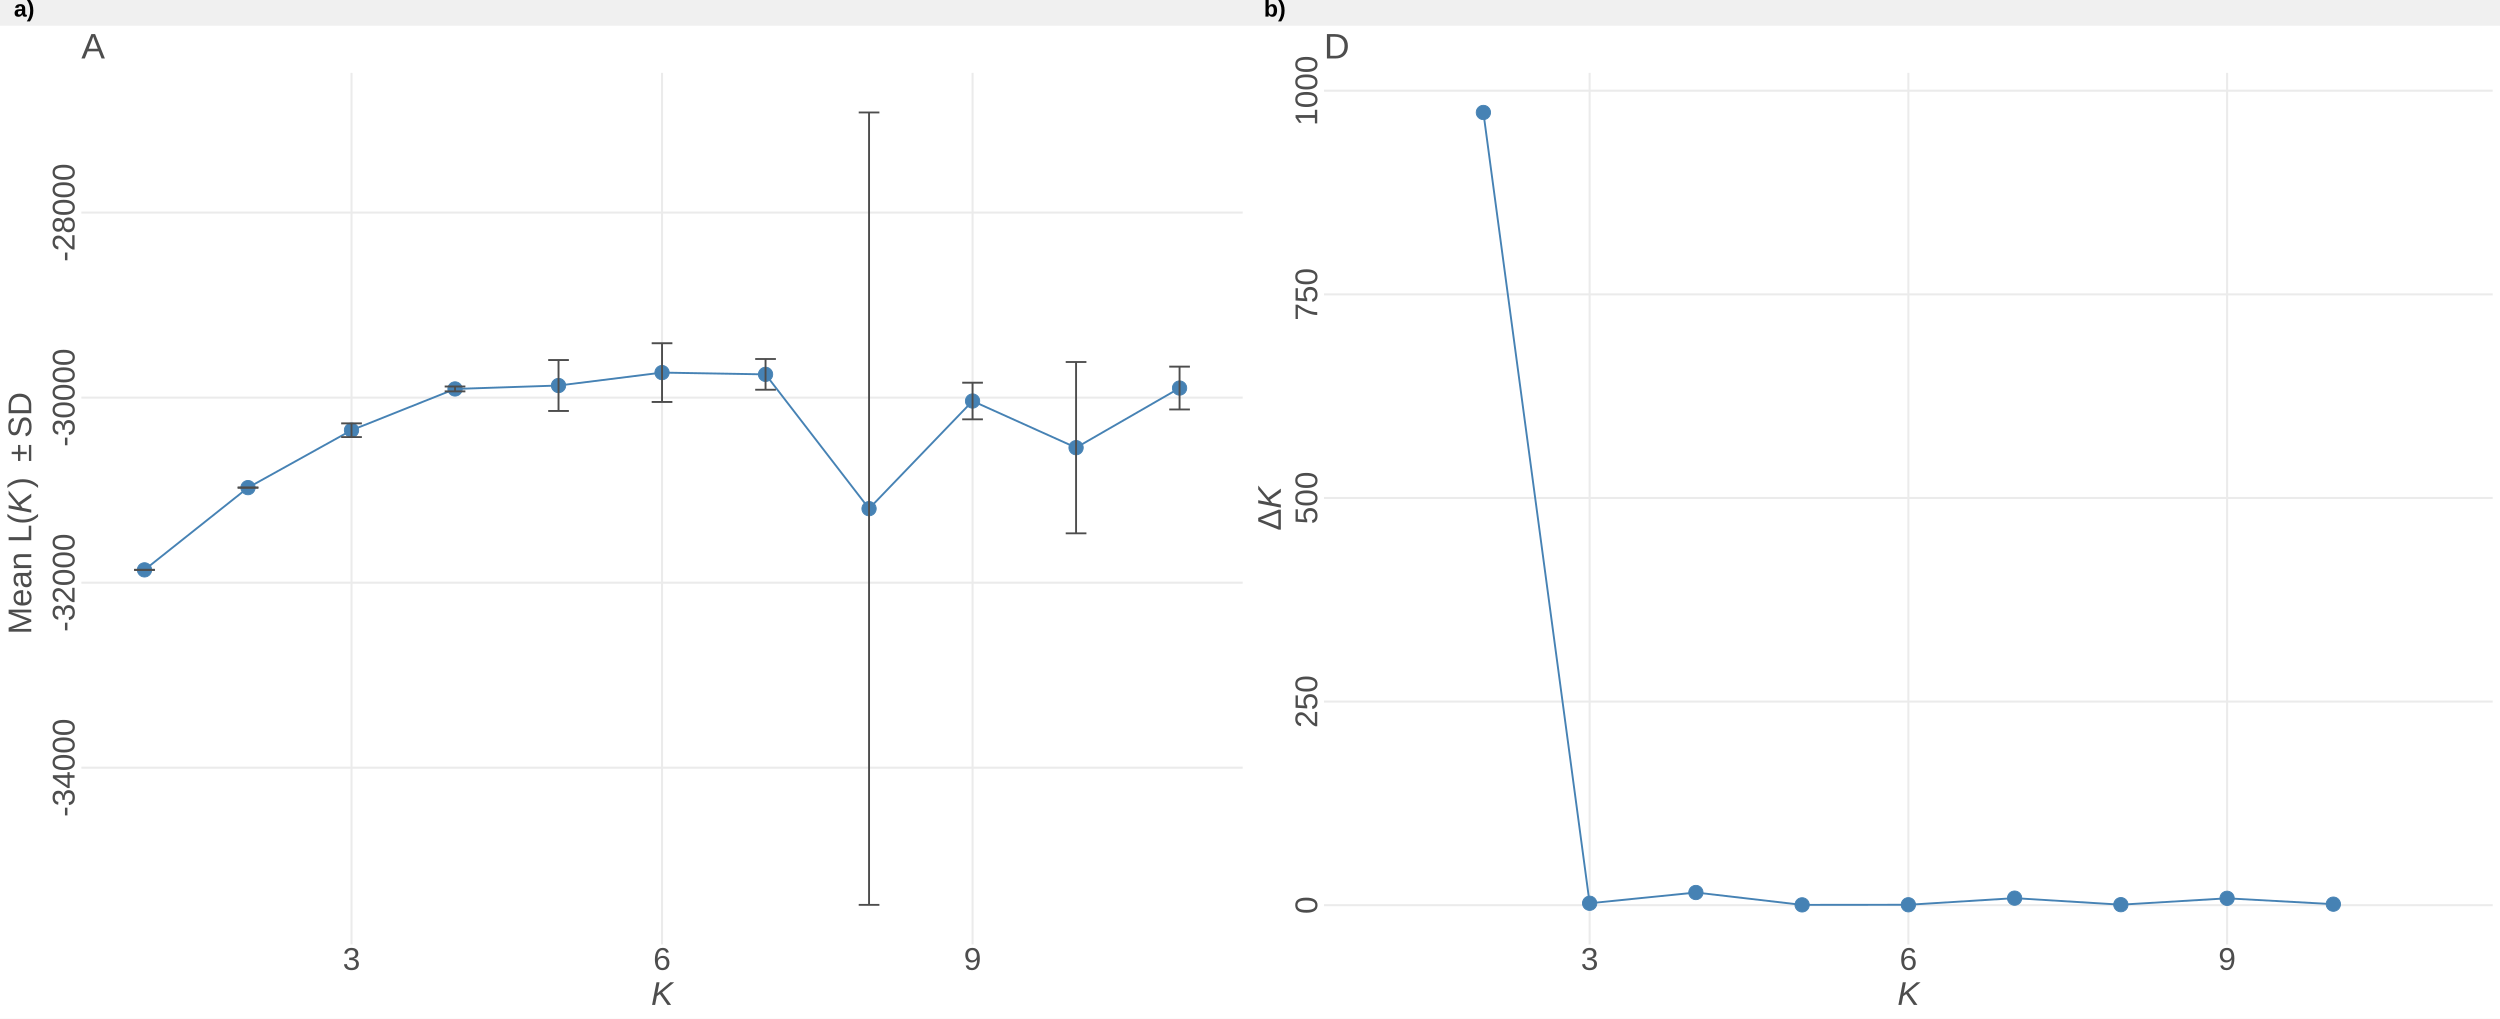
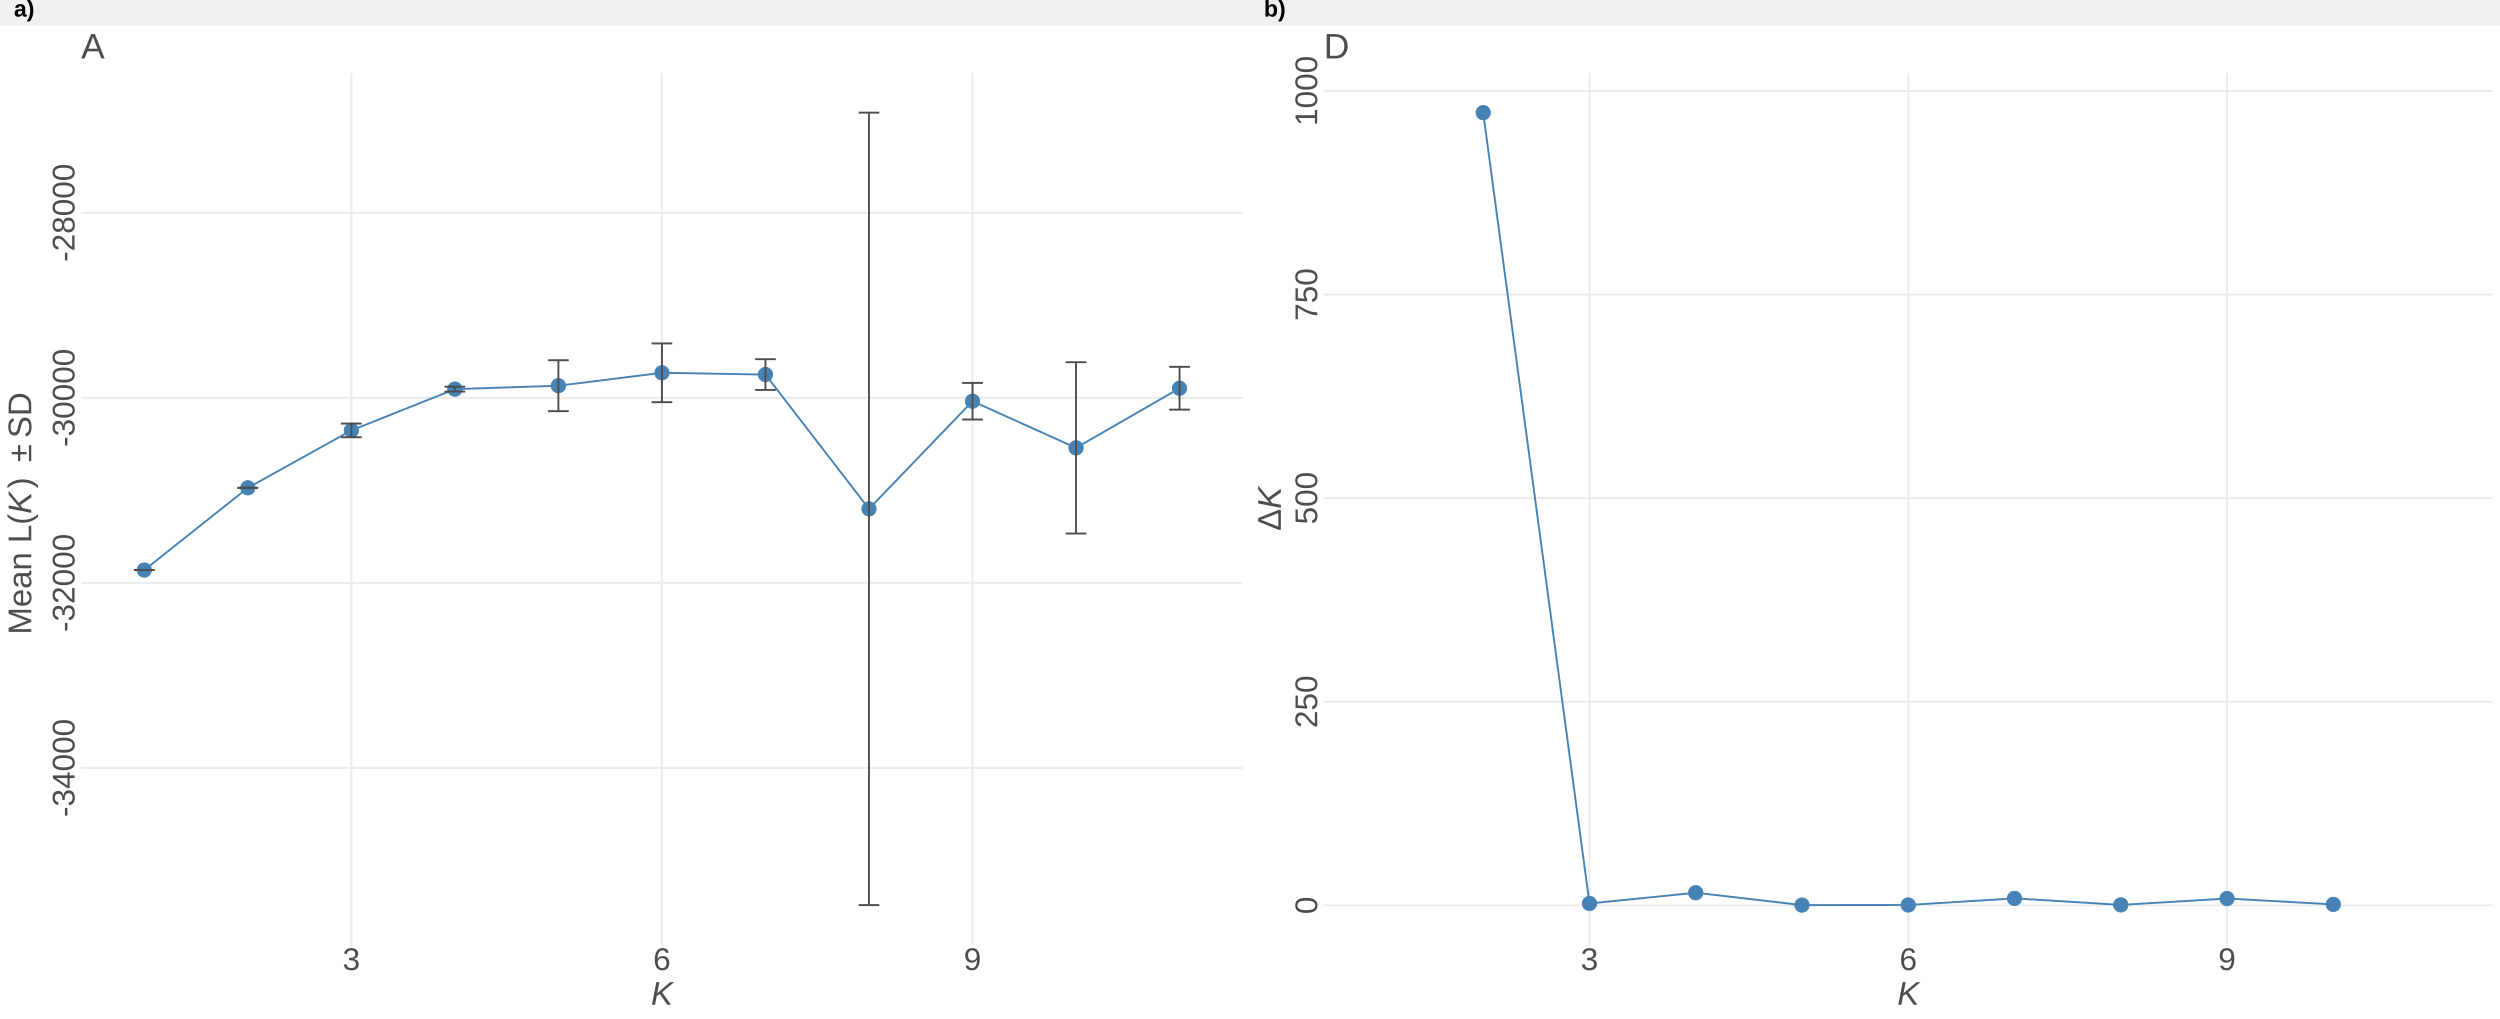
<svg xmlns="http://www.w3.org/2000/svg" width="1944.00pt" height="792.00pt" viewBox="0 0 1944.00 792.00">
  <g class="svglite">
    <defs>
      <style type="text/css">
    .svglite line, .svglite polyline, .svglite polygon, .svglite path, .svglite rect, .svglite circle {
      fill: none;
      stroke: #000000;
      stroke-linecap: round;
      stroke-linejoin: round;
      stroke-miterlimit: 10.00;
    }
    .svglite text {
      white-space: pre;
    }
    .svglite g.glyphgroup path {
      fill: inherit;
      stroke: none;
    }
  </style>
    </defs>
    <rect width="100%" height="100%" style="stroke: none; fill: none;" />
    <defs>
      <clipPath id="cpMC4wMHwxOTQ0LjAwfDAuMDB8NzkyLjAw">
        <rect x="0.00" y="0.00" width="1944.00" height="792.00" />
      </clipPath>
    </defs>
    <g clip-path="url(#cpMC4wMHwxOTQ0LjAwfDAuMDB8NzkyLjAw)">
</g>
    <defs>
      <clipPath id="cpMC4wMHw5NzIuMDB8MjAuMDl8NzkyLjAw">
        <rect x="0.00" y="20.09" width="972.00" height="771.91" />
      </clipPath>
    </defs>
    <g clip-path="url(#cpMC4wMHw5NzIuMDB8MjAuMDl8NzkyLjAw)">
      <rect x="0.00" y="20.09" width="972.00" height="771.91" style="stroke-width: 1.07; stroke: #FFFFFF; fill: #FFFFFF;" />
    </g>
    <g clip-path="url(#cpMC4wMHwxOTQ0LjAwfDAuMDB8NzkyLjAw)">
</g>
    <defs>
-       <clipPath id="cpNjMuMjd8OTY2LjMzfDU2LjY1fDczNC40NA==">
-         <rect x="63.27" y="56.65" width="903.06" height="677.79" />
+       <clipPath id="cpNjMuMTB8OTY2LjMzfDU2Ljc4fDczNC42MQ==">
+         <rect x="63.10" y="56.78" width="903.23" height="677.83" />
      </clipPath>
    </defs>
-     <g clip-path="url(#cpNjMuMjd8OTY2LjMzfDU2LjY1fDczNC40NA==)">
-       <rect x="63.27" y="56.65" width="903.06" height="677.79" style="stroke-width: 1.07; stroke: none; fill: #FFFFFF;" />
-       <polyline points="63.27,596.98 966.33,596.98 " style="stroke-width: 1.60; stroke: #EBEBEB; stroke-linecap: butt;" />
-       <polyline points="63.27,453.09 966.33,453.09 " style="stroke-width: 1.60; stroke: #EBEBEB; stroke-linecap: butt;" />
-       <polyline points="63.27,309.20 966.33,309.20 " style="stroke-width: 1.60; stroke: #EBEBEB; stroke-linecap: butt;" />
-       <polyline points="63.27,165.31 966.33,165.31 " style="stroke-width: 1.60; stroke: #EBEBEB; stroke-linecap: butt;" />
-       <polyline points="273.34,734.44 273.34,56.65 " style="stroke-width: 1.60; stroke: #EBEBEB; stroke-linecap: butt;" />
-       <polyline points="514.80,734.44 514.80,56.65 " style="stroke-width: 1.60; stroke: #EBEBEB; stroke-linecap: butt;" />
-       <polyline points="756.26,734.44 756.26,56.65 " style="stroke-width: 1.60; stroke: #EBEBEB; stroke-linecap: butt;" />
-       <polyline points="112.37,443.13 192.85,379.18 273.34,334.53 353.83,302.45 434.31,299.78 514.80,289.73 595.29,291.11 675.77,395.54 756.26,311.84 836.75,348.11 917.23,301.75 " style="stroke-width: 1.49; stroke: #4682B4; stroke-linecap: butt;" />
-       <circle cx="112.37" cy="443.13" r="5.57" style="stroke-width: 0.71; stroke: #4682B4; fill: #4682B4;" />
-       <circle cx="192.85" cy="379.18" r="5.57" style="stroke-width: 0.71; stroke: #4682B4; fill: #4682B4;" />
-       <circle cx="273.34" cy="334.53" r="5.57" style="stroke-width: 0.71; stroke: #4682B4; fill: #4682B4;" />
-       <circle cx="353.83" cy="302.45" r="5.57" style="stroke-width: 0.71; stroke: #4682B4; fill: #4682B4;" />
-       <circle cx="434.31" cy="299.78" r="5.57" style="stroke-width: 0.71; stroke: #4682B4; fill: #4682B4;" />
-       <circle cx="514.80" cy="289.73" r="5.57" style="stroke-width: 0.71; stroke: #4682B4; fill: #4682B4;" />
-       <circle cx="595.29" cy="291.11" r="5.57" style="stroke-width: 0.71; stroke: #4682B4; fill: #4682B4;" />
-       <circle cx="675.77" cy="395.54" r="5.57" style="stroke-width: 0.71; stroke: #4682B4; fill: #4682B4;" />
-       <circle cx="756.26" cy="311.84" r="5.57" style="stroke-width: 0.71; stroke: #4682B4; fill: #4682B4;" />
-       <circle cx="836.75" cy="348.11" r="5.57" style="stroke-width: 0.71; stroke: #4682B4; fill: #4682B4;" />
-       <circle cx="917.23" cy="301.75" r="5.57" style="stroke-width: 0.71; stroke: #4682B4; fill: #4682B4;" />
-       <polyline points="104.32,443.12 120.42,443.12 " style="stroke-width: 1.49; stroke: #4D4D4D; stroke-linecap: butt;" />
-       <polyline points="112.37,443.12 112.37,443.14 " style="stroke-width: 1.49; stroke: #4D4D4D; stroke-linecap: butt;" />
-       <polyline points="104.32,443.14 120.42,443.14 " style="stroke-width: 1.49; stroke: #4D4D4D; stroke-linecap: butt;" />
-       <polyline points="184.81,379.16 200.90,379.16 " style="stroke-width: 1.49; stroke: #4D4D4D; stroke-linecap: butt;" />
-       <polyline points="192.85,379.16 192.85,379.20 " style="stroke-width: 1.49; stroke: #4D4D4D; stroke-linecap: butt;" />
-       <polyline points="184.81,379.20 200.90,379.20 " style="stroke-width: 1.49; stroke: #4D4D4D; stroke-linecap: butt;" />
-       <polyline points="265.29,329.20 281.39,329.20 " style="stroke-width: 1.49; stroke: #4D4D4D; stroke-linecap: butt;" />
-       <polyline points="273.34,329.20 273.34,339.86 " style="stroke-width: 1.49; stroke: #4D4D4D; stroke-linecap: butt;" />
-       <polyline points="265.29,339.86 281.39,339.86 " style="stroke-width: 1.49; stroke: #4D4D4D; stroke-linecap: butt;" />
-       <polyline points="345.78,300.56 361.88,300.56 " style="stroke-width: 1.49; stroke: #4D4D4D; stroke-linecap: butt;" />
-       <polyline points="353.83,300.56 353.83,304.34 " style="stroke-width: 1.49; stroke: #4D4D4D; stroke-linecap: butt;" />
-       <polyline points="345.78,304.34 361.88,304.34 " style="stroke-width: 1.49; stroke: #4D4D4D; stroke-linecap: butt;" />
-       <polyline points="426.27,279.98 442.36,279.98 " style="stroke-width: 1.49; stroke: #4D4D4D; stroke-linecap: butt;" />
-       <polyline points="434.31,279.98 434.31,319.58 " style="stroke-width: 1.49; stroke: #4D4D4D; stroke-linecap: butt;" />
-       <polyline points="426.27,319.58 442.36,319.58 " style="stroke-width: 1.49; stroke: #4D4D4D; stroke-linecap: butt;" />
-       <polyline points="506.75,266.89 522.85,266.89 " style="stroke-width: 1.49; stroke: #4D4D4D; stroke-linecap: butt;" />
-       <polyline points="514.80,266.89 514.80,312.57 " style="stroke-width: 1.49; stroke: #4D4D4D; stroke-linecap: butt;" />
-       <polyline points="506.75,312.57 522.85,312.57 " style="stroke-width: 1.49; stroke: #4D4D4D; stroke-linecap: butt;" />
-       <polyline points="587.24,279.16 603.34,279.16 " style="stroke-width: 1.49; stroke: #4D4D4D; stroke-linecap: butt;" />
-       <polyline points="595.29,279.16 595.29,303.06 " style="stroke-width: 1.49; stroke: #4D4D4D; stroke-linecap: butt;" />
-       <polyline points="587.24,303.06 603.34,303.06 " style="stroke-width: 1.49; stroke: #4D4D4D; stroke-linecap: butt;" />
-       <polyline points="667.73,87.46 683.82,87.46 " style="stroke-width: 1.49; stroke: #4D4D4D; stroke-linecap: butt;" />
-       <polyline points="675.77,87.46 675.77,703.63 " style="stroke-width: 1.49; stroke: #4D4D4D; stroke-linecap: butt;" />
-       <polyline points="667.73,703.63 683.82,703.63 " style="stroke-width: 1.49; stroke: #4D4D4D; stroke-linecap: butt;" />
-       <polyline points="748.21,297.60 764.31,297.60 " style="stroke-width: 1.49; stroke: #4D4D4D; stroke-linecap: butt;" />
-       <polyline points="756.26,297.60 756.26,326.07 " style="stroke-width: 1.49; stroke: #4D4D4D; stroke-linecap: butt;" />
-       <polyline points="748.21,326.07 764.31,326.07 " style="stroke-width: 1.49; stroke: #4D4D4D; stroke-linecap: butt;" />
-       <polyline points="828.70,281.49 844.80,281.49 " style="stroke-width: 1.49; stroke: #4D4D4D; stroke-linecap: butt;" />
-       <polyline points="836.75,281.49 836.75,414.72 " style="stroke-width: 1.49; stroke: #4D4D4D; stroke-linecap: butt;" />
-       <polyline points="828.70,414.72 844.80,414.72 " style="stroke-width: 1.49; stroke: #4D4D4D; stroke-linecap: butt;" />
-       <polyline points="909.19,285.10 925.28,285.10 " style="stroke-width: 1.49; stroke: #4D4D4D; stroke-linecap: butt;" />
-       <polyline points="917.23,285.10 917.23,318.40 " style="stroke-width: 1.49; stroke: #4D4D4D; stroke-linecap: butt;" />
-       <polyline points="909.19,318.40 925.28,318.40 " style="stroke-width: 1.49; stroke: #4D4D4D; stroke-linecap: butt;" />
+     <g clip-path="url(#cpNjMuMTB8OTY2LjMzfDU2Ljc4fDczNC42MQ==)">
+       <rect x="63.10" y="56.78" width="903.23" height="677.83" style="stroke-width: 1.07; stroke: none; fill: #FFFFFF;" />
+       <polyline points="63.10,597.14 966.33,597.14 " style="stroke-width: 1.60; stroke: #EBEBEB; stroke-linecap: butt;" />
+       <polyline points="63.10,453.24 966.33,453.24 " style="stroke-width: 1.60; stroke: #EBEBEB; stroke-linecap: butt;" />
+       <polyline points="63.10,309.35 966.33,309.35 " style="stroke-width: 1.60; stroke: #EBEBEB; stroke-linecap: butt;" />
+       <polyline points="63.10,165.45 966.33,165.45 " style="stroke-width: 1.60; stroke: #EBEBEB; stroke-linecap: butt;" />
+       <polyline points="273.21,734.61 273.21,56.78 " style="stroke-width: 1.60; stroke: #EBEBEB; stroke-linecap: butt;" />
+       <polyline points="514.72,734.61 514.72,56.78 " style="stroke-width: 1.60; stroke: #EBEBEB; stroke-linecap: butt;" />
+       <polyline points="756.22,734.61 756.22,56.78 " style="stroke-width: 1.60; stroke: #EBEBEB; stroke-linecap: butt;" />
+       <polyline points="112.21,443.28 192.71,379.33 273.21,334.68 353.71,302.60 434.21,299.93 514.72,289.88 595.22,291.26 675.72,395.70 756.22,311.98 836.72,348.26 917.22,301.90 " style="stroke-width: 1.49; stroke: #4682B4; stroke-linecap: butt;" />
+       <circle cx="112.21" cy="443.28" r="5.57" style="stroke-width: 0.71; stroke: #4682B4; fill: #4682B4;" />
+       <circle cx="192.71" cy="379.33" r="5.57" style="stroke-width: 0.71; stroke: #4682B4; fill: #4682B4;" />
+       <circle cx="273.21" cy="334.68" r="5.57" style="stroke-width: 0.71; stroke: #4682B4; fill: #4682B4;" />
+       <circle cx="353.71" cy="302.60" r="5.57" style="stroke-width: 0.71; stroke: #4682B4; fill: #4682B4;" />
+       <circle cx="434.21" cy="299.93" r="5.57" style="stroke-width: 0.71; stroke: #4682B4; fill: #4682B4;" />
+       <circle cx="514.72" cy="289.88" r="5.57" style="stroke-width: 0.71; stroke: #4682B4; fill: #4682B4;" />
+       <circle cx="595.22" cy="291.26" r="5.57" style="stroke-width: 0.71; stroke: #4682B4; fill: #4682B4;" />
+       <circle cx="675.72" cy="395.70" r="5.57" style="stroke-width: 0.71; stroke: #4682B4; fill: #4682B4;" />
+       <circle cx="756.22" cy="311.98" r="5.57" style="stroke-width: 0.71; stroke: #4682B4; fill: #4682B4;" />
+       <circle cx="836.72" cy="348.26" r="5.57" style="stroke-width: 0.71; stroke: #4682B4; fill: #4682B4;" />
+       <circle cx="917.22" cy="301.90" r="5.57" style="stroke-width: 0.71; stroke: #4682B4; fill: #4682B4;" />
+       <polyline points="104.16,443.27 120.26,443.27 " style="stroke-width: 1.49; stroke: #4D4D4D; stroke-linecap: butt;" />
+       <polyline points="112.21,443.27 112.21,443.29 " style="stroke-width: 1.49; stroke: #4D4D4D; stroke-linecap: butt;" />
+       <polyline points="104.16,443.29 120.26,443.29 " style="stroke-width: 1.49; stroke: #4D4D4D; stroke-linecap: butt;" />
+       <polyline points="184.66,379.31 200.76,379.31 " style="stroke-width: 1.49; stroke: #4D4D4D; stroke-linecap: butt;" />
+       <polyline points="192.71,379.31 192.71,379.35 " style="stroke-width: 1.49; stroke: #4D4D4D; stroke-linecap: butt;" />
+       <polyline points="184.66,379.35 200.76,379.35 " style="stroke-width: 1.49; stroke: #4D4D4D; stroke-linecap: butt;" />
+       <polyline points="265.16,329.35 281.26,329.35 " style="stroke-width: 1.49; stroke: #4D4D4D; stroke-linecap: butt;" />
+       <polyline points="273.21,329.35 273.21,340.01 " style="stroke-width: 1.49; stroke: #4D4D4D; stroke-linecap: butt;" />
+       <polyline points="265.16,340.01 281.26,340.01 " style="stroke-width: 1.49; stroke: #4D4D4D; stroke-linecap: butt;" />
+       <polyline points="345.66,300.70 361.76,300.70 " style="stroke-width: 1.49; stroke: #4D4D4D; stroke-linecap: butt;" />
+       <polyline points="353.71,300.70 353.71,304.49 " style="stroke-width: 1.49; stroke: #4D4D4D; stroke-linecap: butt;" />
+       <polyline points="345.66,304.49 361.76,304.49 " style="stroke-width: 1.49; stroke: #4D4D4D; stroke-linecap: butt;" />
+       <polyline points="426.16,280.13 442.26,280.13 " style="stroke-width: 1.49; stroke: #4D4D4D; stroke-linecap: butt;" />
+       <polyline points="434.21,280.13 434.21,319.73 " style="stroke-width: 1.49; stroke: #4D4D4D; stroke-linecap: butt;" />
+       <polyline points="426.16,319.73 442.26,319.73 " style="stroke-width: 1.49; stroke: #4D4D4D; stroke-linecap: butt;" />
+       <polyline points="506.66,267.04 522.77,267.04 " style="stroke-width: 1.49; stroke: #4D4D4D; stroke-linecap: butt;" />
+       <polyline points="514.72,267.04 514.72,312.72 " style="stroke-width: 1.49; stroke: #4D4D4D; stroke-linecap: butt;" />
+       <polyline points="506.66,312.72 522.77,312.72 " style="stroke-width: 1.49; stroke: #4D4D4D; stroke-linecap: butt;" />
+       <polyline points="587.17,279.31 603.27,279.31 " style="stroke-width: 1.49; stroke: #4D4D4D; stroke-linecap: butt;" />
+       <polyline points="595.22,279.31 595.22,303.21 " style="stroke-width: 1.49; stroke: #4D4D4D; stroke-linecap: butt;" />
+       <polyline points="587.17,303.21 603.27,303.21 " style="stroke-width: 1.49; stroke: #4D4D4D; stroke-linecap: butt;" />
+       <polyline points="667.67,87.59 683.77,87.59 " style="stroke-width: 1.49; stroke: #4D4D4D; stroke-linecap: butt;" />
+       <polyline points="675.72,87.59 675.72,703.80 " style="stroke-width: 1.49; stroke: #4D4D4D; stroke-linecap: butt;" />
+       <polyline points="667.67,703.80 683.77,703.80 " style="stroke-width: 1.49; stroke: #4D4D4D; stroke-linecap: butt;" />
+       <polyline points="748.17,297.75 764.27,297.75 " style="stroke-width: 1.49; stroke: #4D4D4D; stroke-linecap: butt;" />
+       <polyline points="756.22,297.75 756.22,326.22 " style="stroke-width: 1.49; stroke: #4D4D4D; stroke-linecap: butt;" />
+       <polyline points="748.17,326.22 764.27,326.22 " style="stroke-width: 1.49; stroke: #4D4D4D; stroke-linecap: butt;" />
+       <polyline points="828.67,281.64 844.77,281.64 " style="stroke-width: 1.49; stroke: #4D4D4D; stroke-linecap: butt;" />
+       <polyline points="836.72,281.64 836.72,414.87 " style="stroke-width: 1.49; stroke: #4D4D4D; stroke-linecap: butt;" />
+       <polyline points="828.67,414.87 844.77,414.87 " style="stroke-width: 1.49; stroke: #4D4D4D; stroke-linecap: butt;" />
+       <polyline points="909.17,285.24 925.27,285.24 " style="stroke-width: 1.49; stroke: #4D4D4D; stroke-linecap: butt;" />
+       <polyline points="917.22,285.24 917.22,318.55 " style="stroke-width: 1.49; stroke: #4D4D4D; stroke-linecap: butt;" />
+       <polyline points="909.17,318.55 925.27,318.55 " style="stroke-width: 1.49; stroke: #4D4D4D; stroke-linecap: butt;" />
    </g>
    <g clip-path="url(#cpMC4wMHwxOTQ0LjAwfDAuMDB8NzkyLjAw)">
-       <text transform="translate(57.98,596.98) rotate(-90)" text-anchor="middle" style="font-size: 24.50px;fill: #4D4D4D; font-family: &quot;Arial&quot;;" textLength="76.28px" lengthAdjust="spacingAndGlyphs">-34000</text>
-       <text transform="translate(57.98,453.09) rotate(-90)" text-anchor="middle" style="font-size: 24.50px;fill: #4D4D4D; font-family: &quot;Arial&quot;;" textLength="76.28px" lengthAdjust="spacingAndGlyphs">-32000</text>
-       <text transform="translate(57.98,309.20) rotate(-90)" text-anchor="middle" style="font-size: 24.50px;fill: #4D4D4D; font-family: &quot;Arial&quot;;" textLength="76.28px" lengthAdjust="spacingAndGlyphs">-30000</text>
-       <text transform="translate(57.98,165.31) rotate(-90)" text-anchor="middle" style="font-size: 24.50px;fill: #4D4D4D; font-family: &quot;Arial&quot;;" textLength="76.28px" lengthAdjust="spacingAndGlyphs">-28000</text>
-       <text x="273.34" y="754.17" text-anchor="middle" style="font-size: 24.50px;fill: #4D4D4D; font-family: &quot;Arial&quot;;" textLength="13.62px" lengthAdjust="spacingAndGlyphs">3</text>
-       <text x="514.80" y="754.17" text-anchor="middle" style="font-size: 24.50px;fill: #4D4D4D; font-family: &quot;Arial&quot;;" textLength="13.62px" lengthAdjust="spacingAndGlyphs">6</text>
-       <text x="756.26" y="754.17" text-anchor="middle" style="font-size: 24.50px;fill: #4D4D4D; font-family: &quot;Arial&quot;;" textLength="13.62px" lengthAdjust="spacingAndGlyphs">9</text>
-       <text x="506.27" y="781.42" style="font-size: 25.60px; font-style: italic;fill: #4D4D4D; font-family: &quot;Arial&quot;;" textLength="17.08px" lengthAdjust="spacingAndGlyphs">K</text>
-       <text transform="translate(24.31,493.30) rotate(-90)" style="font-size: 25.60px;fill: #4D4D4D; font-family: &quot;Arial&quot;;" textLength="93.88px" lengthAdjust="spacingAndGlyphs">Mean L(</text>
-       <text transform="translate(24.31,399.43) rotate(-90)" style="font-size: 25.60px; font-style: italic;fill: #4D4D4D; font-family: &quot;Arial&quot;;" textLength="17.08px" lengthAdjust="spacingAndGlyphs">K</text>
-       <text transform="translate(24.31,379.61) rotate(-90)" style="font-size: 25.60px;fill: #4D4D4D; font-family: &quot;Arial&quot;;" textLength="15.62px" lengthAdjust="spacingAndGlyphs">) </text>
-       <text transform="translate(24.31,359.24) rotate(-90)" style="font-size: 25.60px;fill: #4D4D4D; font-family: &quot;Arial&quot;;" textLength="14.05px" lengthAdjust="spacingAndGlyphs">±</text>
-       <text transform="translate(24.31,340.46) rotate(-90)" style="font-size: 25.60px;fill: #4D4D4D; font-family: &quot;Arial&quot;;" textLength="42.67px" lengthAdjust="spacingAndGlyphs"> SD</text>
-       <text x="63.27" y="45.44" style="font-size: 27.50px;fill: #4D4D4D; font-family: &quot;Arial&quot;;" textLength="18.34px" lengthAdjust="spacingAndGlyphs">A</text>
+       <text transform="translate(57.96,597.14) rotate(-90)" text-anchor="middle" style="font-size: 24.50px;fill: #4D4D4D; font-family: &quot;Arial&quot;;" textLength="76.28px" lengthAdjust="spacingAndGlyphs">-34000</text>
+       <text transform="translate(57.96,453.24) rotate(-90)" text-anchor="middle" style="font-size: 24.50px;fill: #4D4D4D; font-family: &quot;Arial&quot;;" textLength="76.28px" lengthAdjust="spacingAndGlyphs">-32000</text>
+       <text transform="translate(57.96,309.35) rotate(-90)" text-anchor="middle" style="font-size: 24.50px;fill: #4D4D4D; font-family: &quot;Arial&quot;;" textLength="76.28px" lengthAdjust="spacingAndGlyphs">-30000</text>
+       <text transform="translate(57.96,165.45) rotate(-90)" text-anchor="middle" style="font-size: 24.50px;fill: #4D4D4D; font-family: &quot;Arial&quot;;" textLength="76.28px" lengthAdjust="spacingAndGlyphs">-28000</text>
+       <text x="273.21" y="754.34" text-anchor="middle" style="font-size: 24.50px;fill: #4D4D4D; font-family: &quot;Arial&quot;;" textLength="13.62px" lengthAdjust="spacingAndGlyphs">3</text>
+       <text x="514.72" y="754.34" text-anchor="middle" style="font-size: 24.50px;fill: #4D4D4D; font-family: &quot;Arial&quot;;" textLength="13.62px" lengthAdjust="spacingAndGlyphs">6</text>
+       <text x="756.22" y="754.34" text-anchor="middle" style="font-size: 24.50px;fill: #4D4D4D; font-family: &quot;Arial&quot;;" textLength="13.62px" lengthAdjust="spacingAndGlyphs">9</text>
+       <text x="506.18" y="781.31" style="font-size: 25.60px; font-style: italic;fill: #4D4D4D; font-family: &quot;Arial&quot;;" textLength="17.08px" lengthAdjust="spacingAndGlyphs">K</text>
+       <text transform="translate(24.31,493.45) rotate(-90)" style="font-size: 25.60px;fill: #4D4D4D; font-family: &quot;Arial&quot;;" textLength="93.88px" lengthAdjust="spacingAndGlyphs">Mean L(</text>
+       <text transform="translate(24.31,399.58) rotate(-90)" style="font-size: 25.60px; font-style: italic;fill: #4D4D4D; font-family: &quot;Arial&quot;;" textLength="17.08px" lengthAdjust="spacingAndGlyphs">K</text>
+       <text transform="translate(24.31,379.76) rotate(-90)" style="font-size: 25.60px;fill: #4D4D4D; font-family: &quot;Arial&quot;;" textLength="15.62px" lengthAdjust="spacingAndGlyphs">) </text>
+       <text transform="translate(24.31,359.40) rotate(-90)" style="font-size: 25.60px;fill: #4D4D4D; font-family: &quot;Arial&quot;;" textLength="14.05px" lengthAdjust="spacingAndGlyphs">±</text>
+       <text transform="translate(24.31,340.61) rotate(-90)" style="font-size: 25.60px;fill: #4D4D4D; font-family: &quot;Arial&quot;;" textLength="42.67px" lengthAdjust="spacingAndGlyphs"> SD</text>
+       <text x="63.10" y="45.44" style="font-size: 27.50px;fill: #4D4D4D; font-family: &quot;Arial&quot;;" textLength="18.34px" lengthAdjust="spacingAndGlyphs">A</text>
      <text x="10.80" y="12.89" style="font-size: 18.00px; font-weight: bold; font-family: &quot;Arial&quot;;" textLength="16.02px" lengthAdjust="spacingAndGlyphs">a)</text>
    </g>
    <defs>
      <clipPath id="cpOTcyLjAwfDE5NDQuMDB8MjAuMDl8NzkyLjAw">
        <rect x="972.00" y="20.09" width="972.00" height="771.91" />
      </clipPath>
    </defs>
    <g clip-path="url(#cpOTcyLjAwfDE5NDQuMDB8MjAuMDl8NzkyLjAw)">
      <rect x="972.00" y="20.09" width="972.00" height="771.91" style="stroke-width: 1.07; stroke: #FFFFFF; fill: #FFFFFF;" />
    </g>
    <g clip-path="url(#cpMC4wMHwxOTQ0LjAwfDAuMDB8NzkyLjAw)">
</g>
    <defs>
-       <clipPath id="cpMTAyOS41NnwxOTM4LjMzfDU2LjY1fDczNC40NA==">
-         <rect x="1029.56" y="56.65" width="908.77" height="677.79" />
+       <clipPath id="cpMTAyOS4zOXwxOTM4LjMzfDU2Ljc4fDczNC42MQ==">
+         <rect x="1029.39" y="56.78" width="908.94" height="677.83" />
      </clipPath>
    </defs>
-     <g clip-path="url(#cpMTAyOS41NnwxOTM4LjMzfDU2LjY1fDczNC40NA==)">
-       <rect x="1029.56" y="56.65" width="908.77" height="677.79" style="stroke-width: 1.07; stroke: none; fill: #FFFFFF;" />
-       <polyline points="1029.56,703.87 1938.33,703.87 " style="stroke-width: 1.60; stroke: #EBEBEB; stroke-linecap: butt;" />
-       <polyline points="1029.56,545.54 1938.33,545.54 " style="stroke-width: 1.60; stroke: #EBEBEB; stroke-linecap: butt;" />
-       <polyline points="1029.56,387.21 1938.33,387.21 " style="stroke-width: 1.60; stroke: #EBEBEB; stroke-linecap: butt;" />
-       <polyline points="1029.56,228.88 1938.33,228.88 " style="stroke-width: 1.60; stroke: #EBEBEB; stroke-linecap: butt;" />
-       <polyline points="1029.56,70.55 1938.33,70.55 " style="stroke-width: 1.60; stroke: #EBEBEB; stroke-linecap: butt;" />
-       <polyline points="1236.10,734.44 1236.10,56.65 " style="stroke-width: 1.60; stroke: #EBEBEB; stroke-linecap: butt;" />
-       <polyline points="1483.95,734.44 1483.95,56.65 " style="stroke-width: 1.60; stroke: #EBEBEB; stroke-linecap: butt;" />
-       <polyline points="1731.79,734.44 1731.79,56.65 " style="stroke-width: 1.60; stroke: #EBEBEB; stroke-linecap: butt;" />
-       <polyline points="1153.48,87.46 1236.10,702.37 1318.72,694.02 1401.33,703.63 1483.95,703.55 1566.56,698.40 1649.18,703.48 1731.79,698.53 1814.41,703.08 " style="stroke-width: 1.49; stroke: #4682B4; stroke-linecap: butt;" />
-       <circle cx="1153.48" cy="87.46" r="5.57" style="stroke-width: 0.71; stroke: #4682B4; fill: #4682B4;" />
-       <circle cx="1236.10" cy="702.37" r="5.57" style="stroke-width: 0.71; stroke: #4682B4; fill: #4682B4;" />
-       <circle cx="1318.72" cy="694.02" r="5.57" style="stroke-width: 0.71; stroke: #4682B4; fill: #4682B4;" />
-       <circle cx="1401.33" cy="703.63" r="5.57" style="stroke-width: 0.71; stroke: #4682B4; fill: #4682B4;" />
-       <circle cx="1483.95" cy="703.55" r="5.57" style="stroke-width: 0.71; stroke: #4682B4; fill: #4682B4;" />
-       <circle cx="1566.56" cy="698.40" r="5.57" style="stroke-width: 0.71; stroke: #4682B4; fill: #4682B4;" />
-       <circle cx="1649.18" cy="703.48" r="5.57" style="stroke-width: 0.71; stroke: #4682B4; fill: #4682B4;" />
-       <circle cx="1731.79" cy="698.53" r="5.57" style="stroke-width: 0.71; stroke: #4682B4; fill: #4682B4;" />
-       <circle cx="1814.41" cy="703.08" r="5.57" style="stroke-width: 0.71; stroke: #4682B4; fill: #4682B4;" />
+     <g clip-path="url(#cpMTAyOS4zOXwxOTM4LjMzfDU2Ljc4fDczNC42MQ==)">
+       <rect x="1029.39" y="56.78" width="908.94" height="677.83" style="stroke-width: 1.07; stroke: none; fill: #FFFFFF;" />
+       <polyline points="1029.39,704.04 1938.33,704.04 " style="stroke-width: 1.60; stroke: #EBEBEB; stroke-linecap: butt;" />
+       <polyline points="1029.39,545.70 1938.33,545.70 " style="stroke-width: 1.60; stroke: #EBEBEB; stroke-linecap: butt;" />
+       <polyline points="1029.39,387.36 1938.33,387.36 " style="stroke-width: 1.60; stroke: #EBEBEB; stroke-linecap: butt;" />
+       <polyline points="1029.39,229.02 1938.33,229.02 " style="stroke-width: 1.60; stroke: #EBEBEB; stroke-linecap: butt;" />
+       <polyline points="1029.39,70.68 1938.33,70.68 " style="stroke-width: 1.60; stroke: #EBEBEB; stroke-linecap: butt;" />
+       <polyline points="1235.97,734.61 1235.97,56.78 " style="stroke-width: 1.60; stroke: #EBEBEB; stroke-linecap: butt;" />
+       <polyline points="1483.86,734.61 1483.86,56.78 " style="stroke-width: 1.60; stroke: #EBEBEB; stroke-linecap: butt;" />
+       <polyline points="1731.75,734.61 1731.75,56.78 " style="stroke-width: 1.60; stroke: #EBEBEB; stroke-linecap: butt;" />
+       <polyline points="1153.34,87.59 1235.97,702.54 1318.60,694.19 1401.23,703.80 1483.86,703.72 1566.49,698.57 1649.12,703.65 1731.75,698.70 1814.38,703.25 " style="stroke-width: 1.49; stroke: #4682B4; stroke-linecap: butt;" />
+       <circle cx="1153.34" cy="87.59" r="5.57" style="stroke-width: 0.71; stroke: #4682B4; fill: #4682B4;" />
+       <circle cx="1235.97" cy="702.54" r="5.57" style="stroke-width: 0.71; stroke: #4682B4; fill: #4682B4;" />
+       <circle cx="1318.60" cy="694.19" r="5.57" style="stroke-width: 0.71; stroke: #4682B4; fill: #4682B4;" />
+       <circle cx="1401.23" cy="703.80" r="5.57" style="stroke-width: 0.71; stroke: #4682B4; fill: #4682B4;" />
+       <circle cx="1483.86" cy="703.72" r="5.57" style="stroke-width: 0.71; stroke: #4682B4; fill: #4682B4;" />
+       <circle cx="1566.49" cy="698.57" r="5.57" style="stroke-width: 0.71; stroke: #4682B4; fill: #4682B4;" />
+       <circle cx="1649.12" cy="703.65" r="5.57" style="stroke-width: 0.71; stroke: #4682B4; fill: #4682B4;" />
+       <circle cx="1731.75" cy="698.70" r="5.57" style="stroke-width: 0.71; stroke: #4682B4; fill: #4682B4;" />
+       <circle cx="1814.38" cy="703.25" r="5.57" style="stroke-width: 0.71; stroke: #4682B4; fill: #4682B4;" />
    </g>
    <g clip-path="url(#cpMC4wMHwxOTQ0LjAwfDAuMDB8NzkyLjAw)">
-       <text transform="translate(1024.28,703.87) rotate(-90)" text-anchor="middle" style="font-size: 24.50px;fill: #4D4D4D; font-family: &quot;Arial&quot;;" textLength="13.62px" lengthAdjust="spacingAndGlyphs">0</text>
-       <text transform="translate(1024.28,545.54) rotate(-90)" text-anchor="middle" style="font-size: 24.50px;fill: #4D4D4D; font-family: &quot;Arial&quot;;" textLength="40.88px" lengthAdjust="spacingAndGlyphs">250</text>
-       <text transform="translate(1024.28,387.21) rotate(-90)" text-anchor="middle" style="font-size: 24.50px;fill: #4D4D4D; font-family: &quot;Arial&quot;;" textLength="40.88px" lengthAdjust="spacingAndGlyphs">500</text>
-       <text transform="translate(1024.28,228.88) rotate(-90)" text-anchor="middle" style="font-size: 24.50px;fill: #4D4D4D; font-family: &quot;Arial&quot;;" textLength="40.88px" lengthAdjust="spacingAndGlyphs">750</text>
-       <text transform="translate(1024.28,70.55) rotate(-90)" text-anchor="middle" style="font-size: 24.50px;fill: #4D4D4D; font-family: &quot;Arial&quot;;" textLength="54.50px" lengthAdjust="spacingAndGlyphs">1000</text>
-       <text x="1236.10" y="754.17" text-anchor="middle" style="font-size: 24.50px;fill: #4D4D4D; font-family: &quot;Arial&quot;;" textLength="13.62px" lengthAdjust="spacingAndGlyphs">3</text>
-       <text x="1483.95" y="754.17" text-anchor="middle" style="font-size: 24.50px;fill: #4D4D4D; font-family: &quot;Arial&quot;;" textLength="13.62px" lengthAdjust="spacingAndGlyphs">6</text>
-       <text x="1731.79" y="754.17" text-anchor="middle" style="font-size: 24.50px;fill: #4D4D4D; font-family: &quot;Arial&quot;;" textLength="13.62px" lengthAdjust="spacingAndGlyphs">9</text>
-       <text x="1475.41" y="781.42" style="font-size: 25.60px; font-style: italic;fill: #4D4D4D; font-family: &quot;Arial&quot;;" textLength="17.08px" lengthAdjust="spacingAndGlyphs">K</text>
-       <text transform="translate(995.99,412.63) rotate(-90)" style="font-size: 25.60px;fill: #4D4D4D; font-family: &quot;Arial&quot;;" textLength="17.09px" lengthAdjust="spacingAndGlyphs">Δ</text>
-       <text transform="translate(995.99,395.53) rotate(-90)" style="font-size: 25.60px; font-style: italic;fill: #4D4D4D; font-family: &quot;Arial&quot;;" textLength="17.08px" lengthAdjust="spacingAndGlyphs">K</text>
-       <text x="1029.56" y="45.44" style="font-size: 27.50px;fill: #4D4D4D; font-family: &quot;Arial&quot;;" textLength="19.86px" lengthAdjust="spacingAndGlyphs">D</text>
+       <text transform="translate(1024.25,704.04) rotate(-90)" text-anchor="middle" style="font-size: 24.50px;fill: #4D4D4D; font-family: &quot;Arial&quot;;" textLength="13.62px" lengthAdjust="spacingAndGlyphs">0</text>
+       <text transform="translate(1024.25,545.70) rotate(-90)" text-anchor="middle" style="font-size: 24.50px;fill: #4D4D4D; font-family: &quot;Arial&quot;;" textLength="40.88px" lengthAdjust="spacingAndGlyphs">250</text>
+       <text transform="translate(1024.25,387.36) rotate(-90)" text-anchor="middle" style="font-size: 24.50px;fill: #4D4D4D; font-family: &quot;Arial&quot;;" textLength="40.88px" lengthAdjust="spacingAndGlyphs">500</text>
+       <text transform="translate(1024.25,229.02) rotate(-90)" text-anchor="middle" style="font-size: 24.50px;fill: #4D4D4D; font-family: &quot;Arial&quot;;" textLength="40.88px" lengthAdjust="spacingAndGlyphs">750</text>
+       <text transform="translate(1024.25,70.68) rotate(-90)" text-anchor="middle" style="font-size: 24.50px;fill: #4D4D4D; font-family: &quot;Arial&quot;;" textLength="54.50px" lengthAdjust="spacingAndGlyphs">1000</text>
+       <text x="1235.97" y="754.34" text-anchor="middle" style="font-size: 24.50px;fill: #4D4D4D; font-family: &quot;Arial&quot;;" textLength="13.62px" lengthAdjust="spacingAndGlyphs">3</text>
+       <text x="1483.86" y="754.34" text-anchor="middle" style="font-size: 24.50px;fill: #4D4D4D; font-family: &quot;Arial&quot;;" textLength="13.62px" lengthAdjust="spacingAndGlyphs">6</text>
+       <text x="1731.75" y="754.34" text-anchor="middle" style="font-size: 24.50px;fill: #4D4D4D; font-family: &quot;Arial&quot;;" textLength="13.62px" lengthAdjust="spacingAndGlyphs">9</text>
+       <text x="1475.32" y="781.31" style="font-size: 25.60px; font-style: italic;fill: #4D4D4D; font-family: &quot;Arial&quot;;" textLength="17.08px" lengthAdjust="spacingAndGlyphs">K</text>
+       <text transform="translate(995.99,412.78) rotate(-90)" style="font-size: 25.60px;fill: #4D4D4D; font-family: &quot;Arial&quot;;" textLength="17.09px" lengthAdjust="spacingAndGlyphs">Δ</text>
+       <text transform="translate(995.99,395.68) rotate(-90)" style="font-size: 25.60px; font-style: italic;fill: #4D4D4D; font-family: &quot;Arial&quot;;" textLength="17.08px" lengthAdjust="spacingAndGlyphs">K</text>
+       <text x="1029.39" y="45.44" style="font-size: 27.50px;fill: #4D4D4D; font-family: &quot;Arial&quot;;" textLength="19.86px" lengthAdjust="spacingAndGlyphs">D</text>
      <text x="982.80" y="12.89" style="font-size: 18.00px; font-weight: bold; font-family: &quot;Arial&quot;;" textLength="17.00px" lengthAdjust="spacingAndGlyphs">b)</text>
    </g>
  </g>
</svg>
